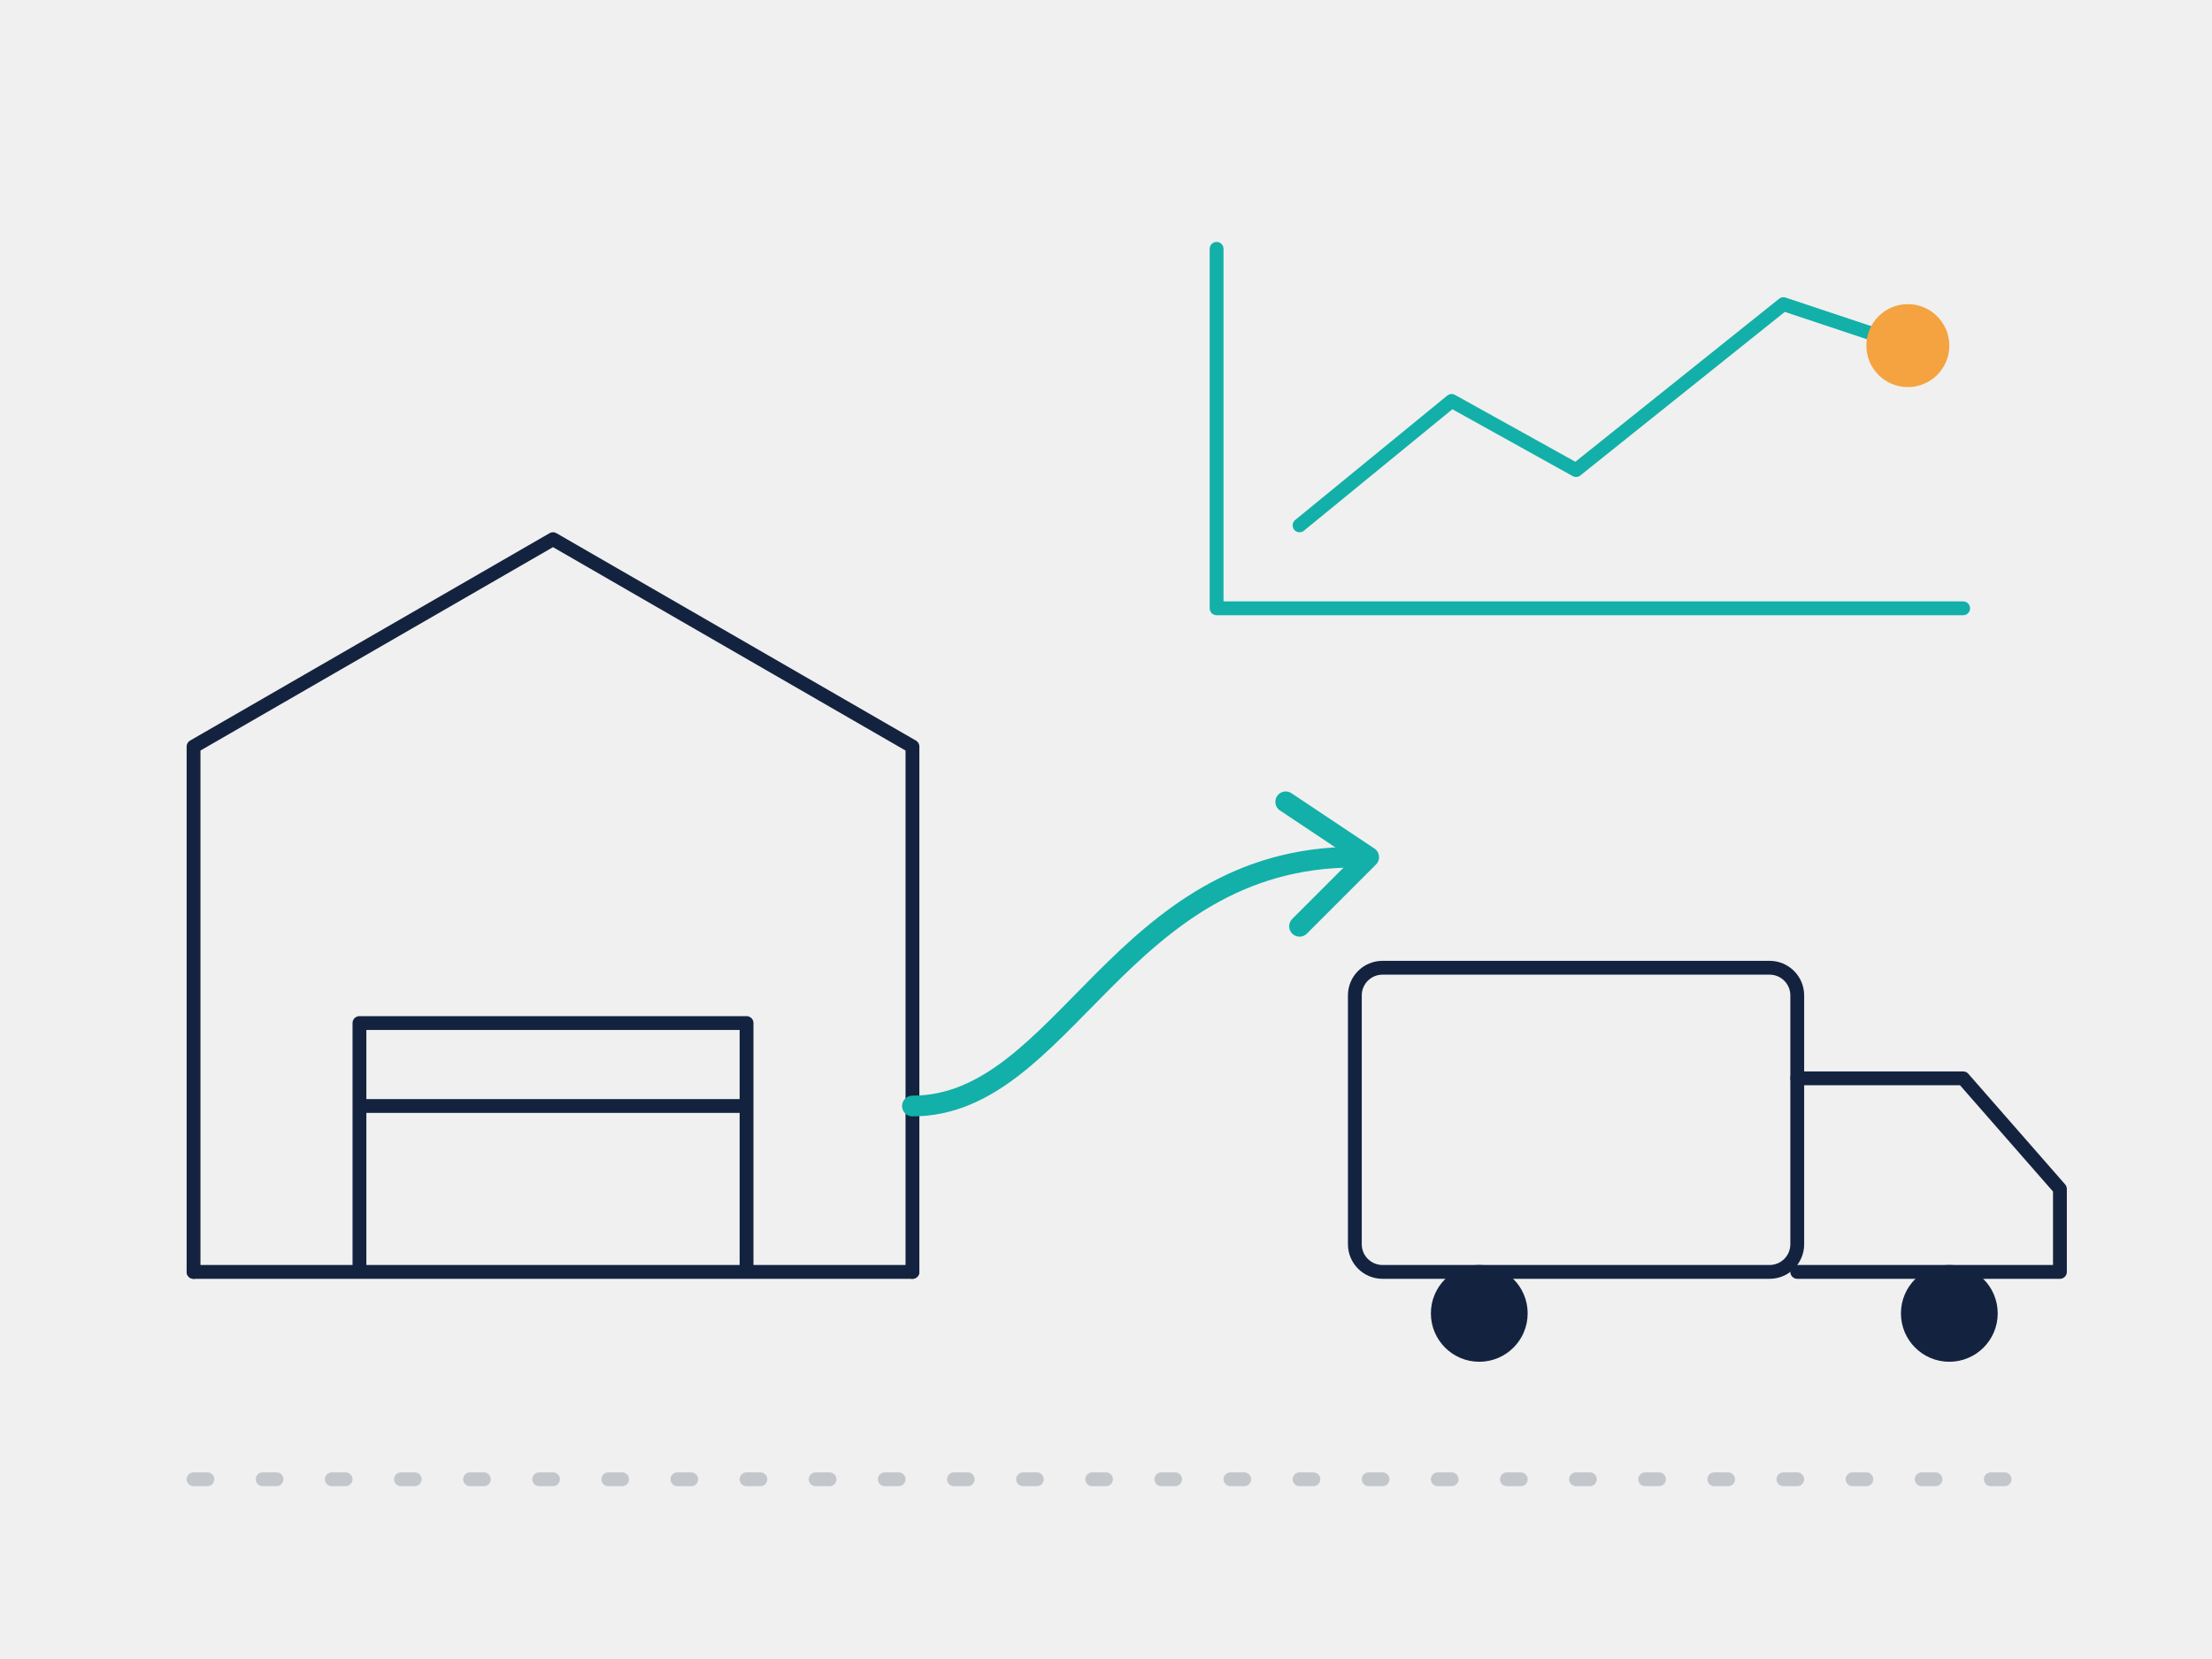
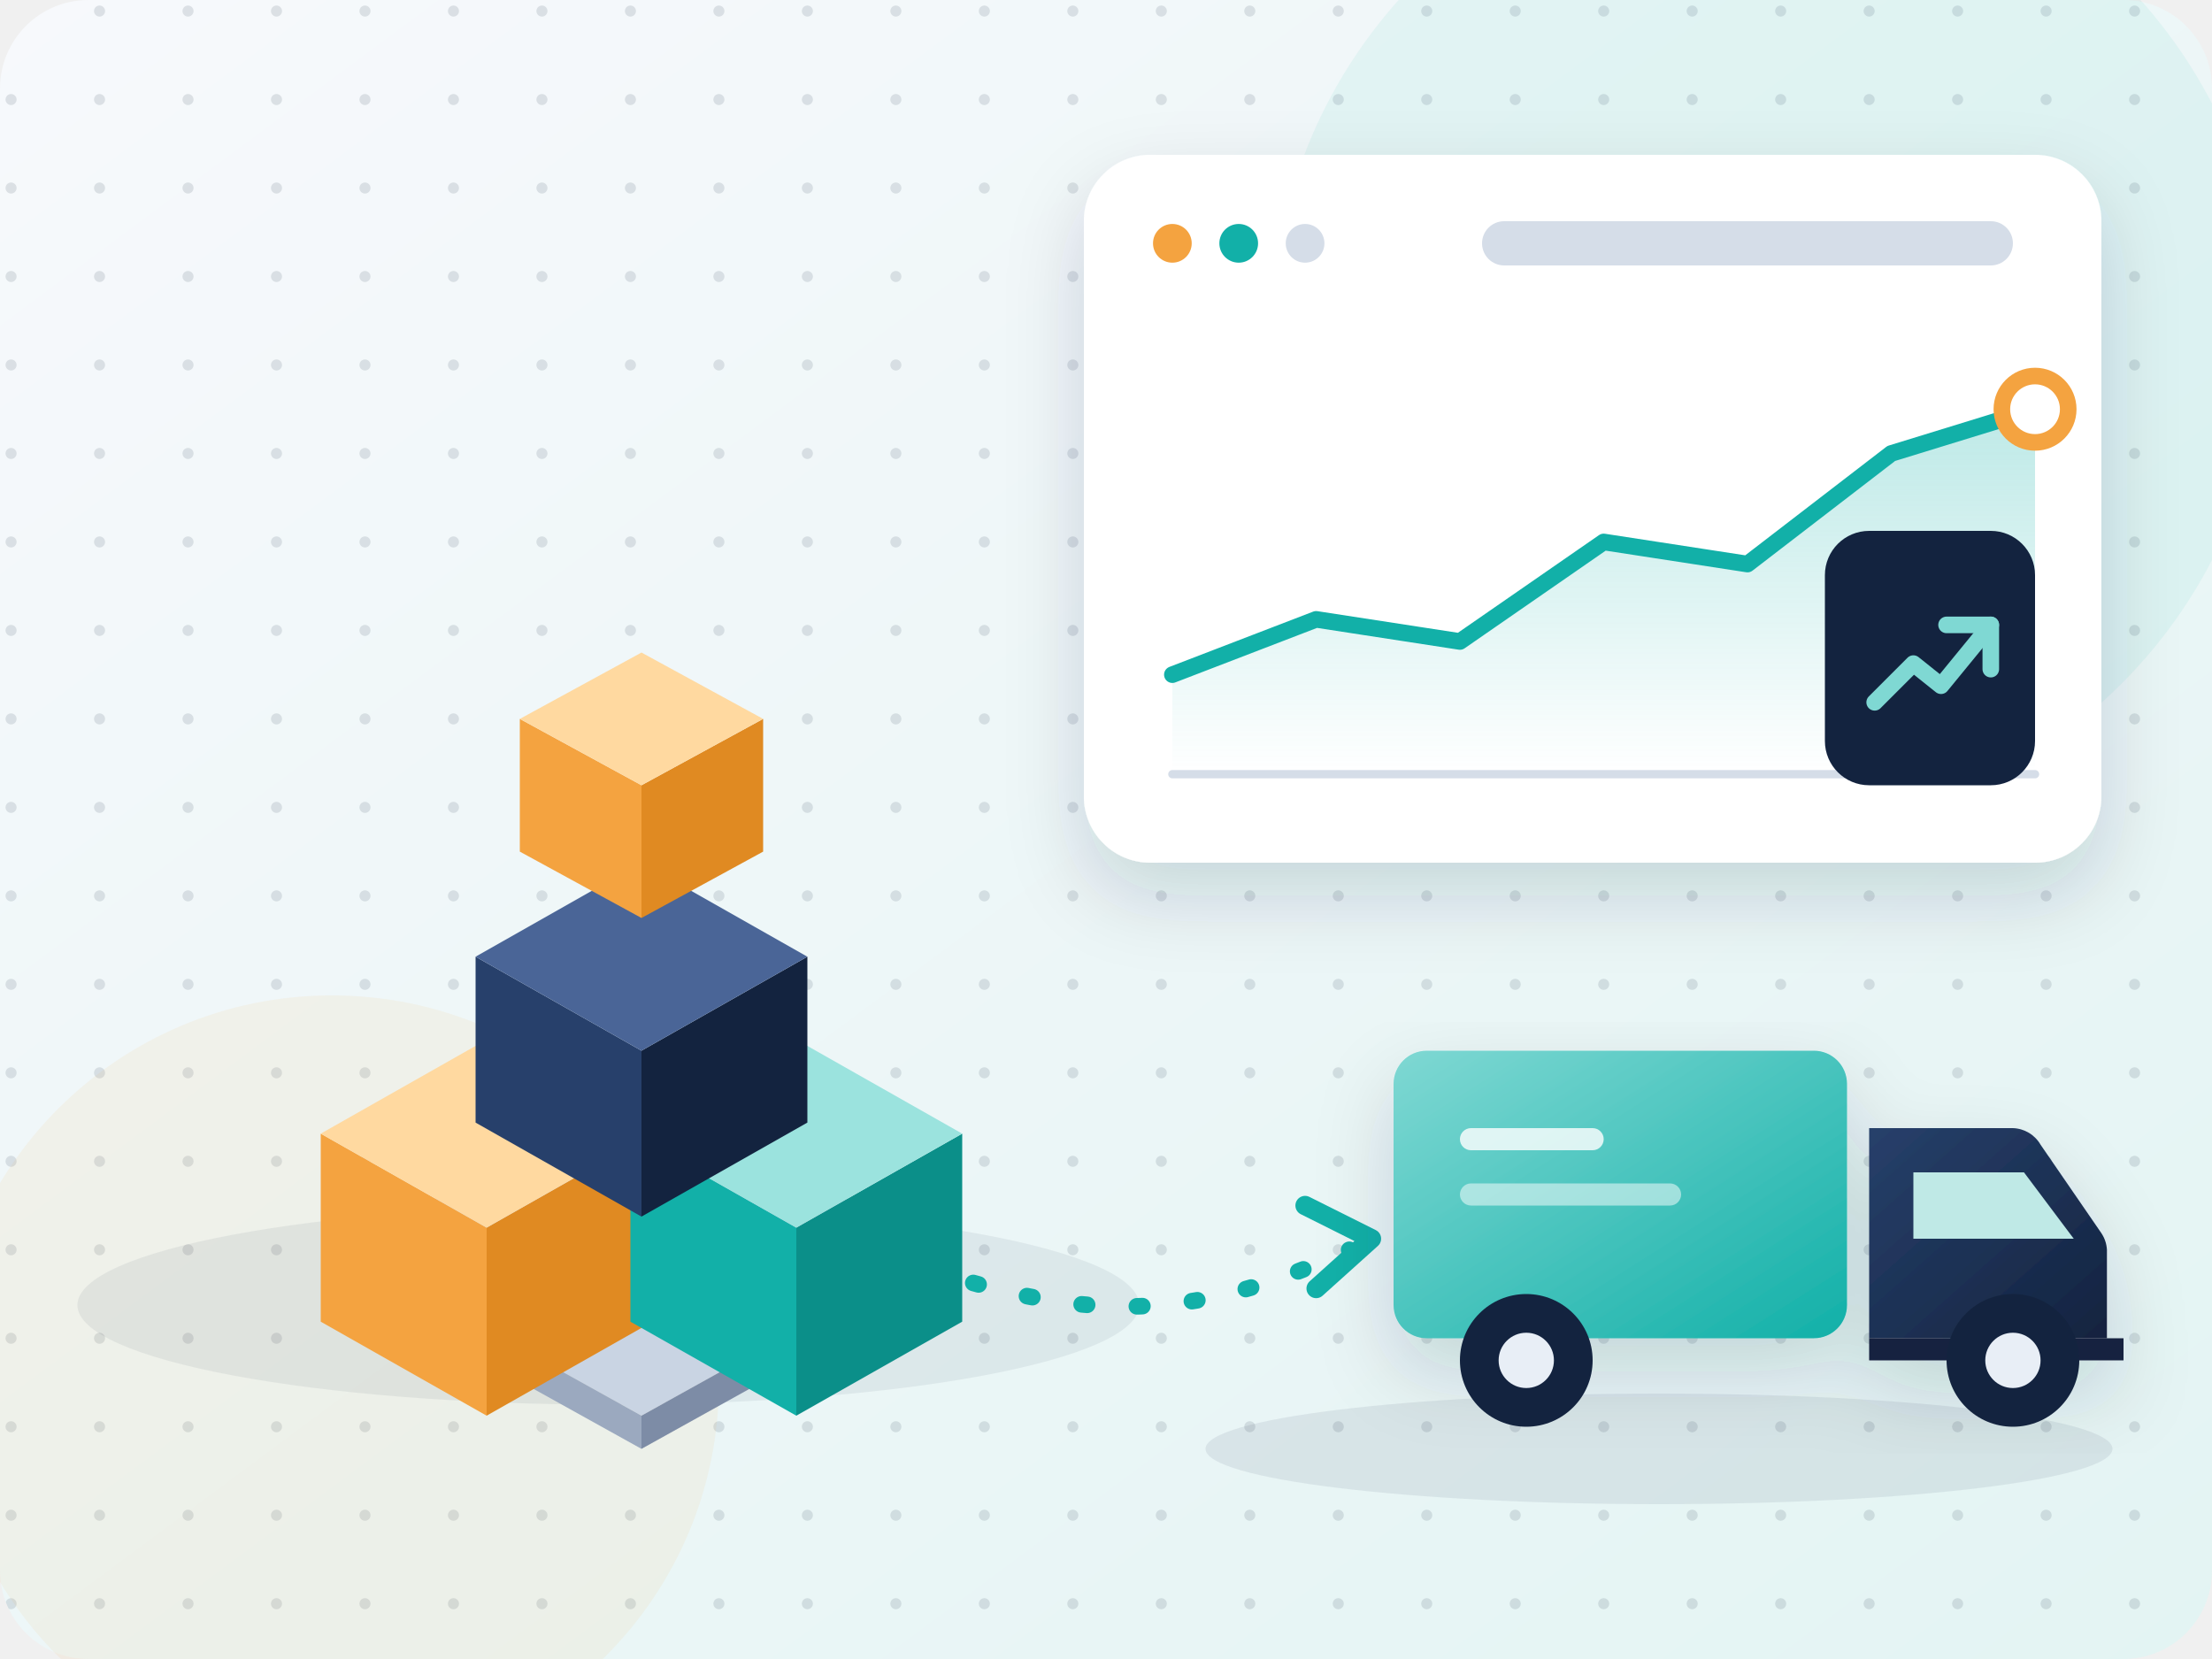
- <svg xmlns="http://www.w3.org/2000/svg" viewBox="0 0 320 240" fill="none" stroke-linecap="round" stroke-linejoin="round">
-   <g stroke="#13233F" stroke-width="2">
-     <path d="M28 184V108l52-30 52 30v76" />
-     <path d="M28 184h104M52 184v-36h56v36M52 160h56" />
-     <rect x="196" y="140" width="64" height="44" rx="4" />
-     <path d="M260 156h24l14 16v12h-38" />
+ <svg xmlns="http://www.w3.org/2000/svg" viewBox="0 0 400 300" fill="none" stroke-linecap="round" stroke-linejoin="round" role="img">
+   <defs>
+     <linearGradient id="ops-bg" x1="0" y1="0" x2="1" y2="1">
+       <stop offset="0" stop-color="#F7F9FC" />
+       <stop offset="1" stop-color="#E3F4F3" />
+     </linearGradient>
+     <linearGradient id="ops-teal" x1="0" y1="0" x2="1" y2="1">
+       <stop offset="0" stop-color="#7FD8D3" />
+       <stop offset="1" stop-color="#12B0A8" />
+     </linearGradient>
+     <linearGradient id="ops-navy" x1="0" y1="0" x2="1" y2="1">
+       <stop offset="0" stop-color="#27406B" />
+       <stop offset="1" stop-color="#13233F" />
+     </linearGradient>
+     <linearGradient id="ops-area" x1="0" y1="0" x2="0" y2="1">
+       <stop offset="0" stop-color="#12B0A8" stop-opacity="0.28" />
+       <stop offset="1" stop-color="#12B0A8" stop-opacity="0" />
+     </linearGradient>
+     <pattern id="ops-dots" width="16" height="16" patternUnits="userSpaceOnUse">
+       <circle cx="2" cy="2" r="1" fill="#13233F" fill-opacity="0.12" />
+     </pattern>
+     <filter id="ops-shadow" x="-20%" y="-20%" width="140%" height="150%">
+       <feDropShadow dx="0" dy="6" stdDeviation="7" flood-color="#13233F" flood-opacity="0.16" />
+     </filter>
+   </defs>
+   <rect width="400" height="300" rx="16" fill="url(#ops-bg)" />
+   <rect width="400" height="300" rx="16" fill="url(#ops-dots)" />
+   <circle cx="320" cy="60" r="90" fill="#12B0A8" fill-opacity="0.07" />
+   <circle cx="60" cy="250" r="70" fill="#F4A340" fill-opacity="0.08" />
+   <g filter="url(#ops-shadow)">
+     <rect x="196" y="28" width="184" height="128" rx="12" fill="#fff" />
  </g>
-   <g fill="#13233F">
-     <circle cx="214" cy="190" r="7" />
-     <circle cx="282" cy="190" r="7" />
+   <circle cx="212" cy="44" r="3.5" fill="#F4A340" />
+   <circle cx="224" cy="44" r="3.5" fill="#12B0A8" />
+   <circle cx="236" cy="44" r="3.5" fill="#D5DDE8" />
+   <rect x="268" y="40" width="96" height="8" rx="4" fill="#D5DDE8" />
+   <g transform="translate(212 60)">
+     <path d="M0 62 L26 52 L52 56 L78 38 L104 42 L130 22 L156 14 L156 80 L0 80 Z" fill="url(#ops-area)" />
+     <path d="M0 62 L26 52 L52 56 L78 38 L104 42 L130 22 L156 14" stroke="#12B0A8" stroke-width="3" />
+     <circle cx="156" cy="14" r="6" fill="#fff" stroke="#F4A340" stroke-width="3" />
+     <path d="M0 80h156" stroke="#D5DDE8" stroke-width="1.5" />
  </g>
-   <path d="M132 160c22 0 30-36 64-36" stroke="#12B0A8" stroke-width="3" />
-   <path d="M186 116l12 8-10 10" stroke="#12B0A8" stroke-width="3" />
-   <g stroke="#12B0A8" stroke-width="2">
-     <path d="M176 36v52h108" />
-     <path d="M188 76l22-18 18 10 30-24 18 6" />
+   <g transform="translate(330 96)">
+     <rect x="0" y="0" width="38" height="46" rx="8" fill="#13233F" />
+     <path d="M9 31l7-7 5 4 9-11" stroke="#7FD8D3" stroke-width="3" />
+     <path d="M22 17h8v8" stroke="#7FD8D3" stroke-width="3" />
  </g>
-   <circle cx="276" cy="50" r="6" fill="#F4A340" />
-   <path d="M28 214h264" stroke="#13233F" stroke-opacity="0.2" stroke-width="2" stroke-dasharray="2 8" />
+   <ellipse cx="110" cy="236" rx="96" ry="18" fill="#13233F" fill-opacity="0.07" />
+   <ellipse cx="300" cy="262" rx="82" ry="10" fill="#13233F" fill-opacity="0.08" />
+   <g>
+     <polygon points="62,226 116,196 170,226 116,256" fill="#C9D4E3" />
+     <polygon points="62,226 116,256 116,262 62,232" fill="#9BA9BF" />
+     <polygon points="170,226 116,256 116,262 170,232" fill="#7D8CA6" />
+   </g>
+   <g>
+     <polygon points="58,205 88,222 88,256 58,239" fill="#F4A340" />
+     <polygon points="88,222 118,205 118,239 88,256" fill="#E08A22" />
+     <polygon points="88,188 118,205 88,222 58,205" fill="#FFD9A0" />
+   </g>
+   <g>
+     <polygon points="114,205 144,222 144,256 114,239" fill="#12B0A8" />
+     <polygon points="144,222 174,205 174,239 144,256" fill="#0B8F89" />
+     <polygon points="144,188 174,205 144,222 114,205" fill="#9BE3DE" />
+   </g>
+   <g>
+     <polygon points="86,173 116,190 116,220 86,203" fill="#27406B" />
+     <polygon points="116,190 146,173 146,203 116,220" fill="#13233F" />
+     <polygon points="116,156 146,173 116,190 86,173" fill="#4A6597" />
+   </g>
+   <g>
+     <polygon points="94,130 116,142 116,166 94,154" fill="#F4A340" />
+     <polygon points="116,142 138,130 138,154 116,166" fill="#E08A22" />
+     <polygon points="116,118 138,130 116,142 94,130" fill="#FFD9A0" />
+   </g>
+   <path d="M176 232c28 8 46 4 68-6" stroke="#12B0A8" stroke-width="3" stroke-dasharray="1 9" />
+   <path d="M236 218l12 6-10 9" stroke="#12B0A8" stroke-width="3.5" />
+   <g transform="translate(252 190)" filter="url(#ops-shadow)">
+     <rect x="0" y="0" width="82" height="52" rx="6" fill="url(#ops-teal)" />
+     <rect x="12" y="14" width="26" height="4" rx="2" fill="#fff" fill-opacity="0.8" />
+     <rect x="12" y="24" width="40" height="4" rx="2" fill="#fff" fill-opacity="0.5" />
+     <path d="M86 14h26a6 6 0 0 1 5 3l11 16a6 6 0 0 1 1 3v16H86z" fill="url(#ops-navy)" />
+     <path d="M94 22h20l9 12H94z" fill="#BFE9E6" />
+     <rect x="86" y="52" width="46" height="4" fill="#13233F" />
+   </g>
+   <g>
+     <circle cx="276" cy="246" r="12" fill="#13233F" />
+     <circle cx="276" cy="246" r="5" fill="#E8EEF6" />
+     <circle cx="364" cy="246" r="12" fill="#13233F" />
+     <circle cx="364" cy="246" r="5" fill="#E8EEF6" />
+   </g>
</svg>
